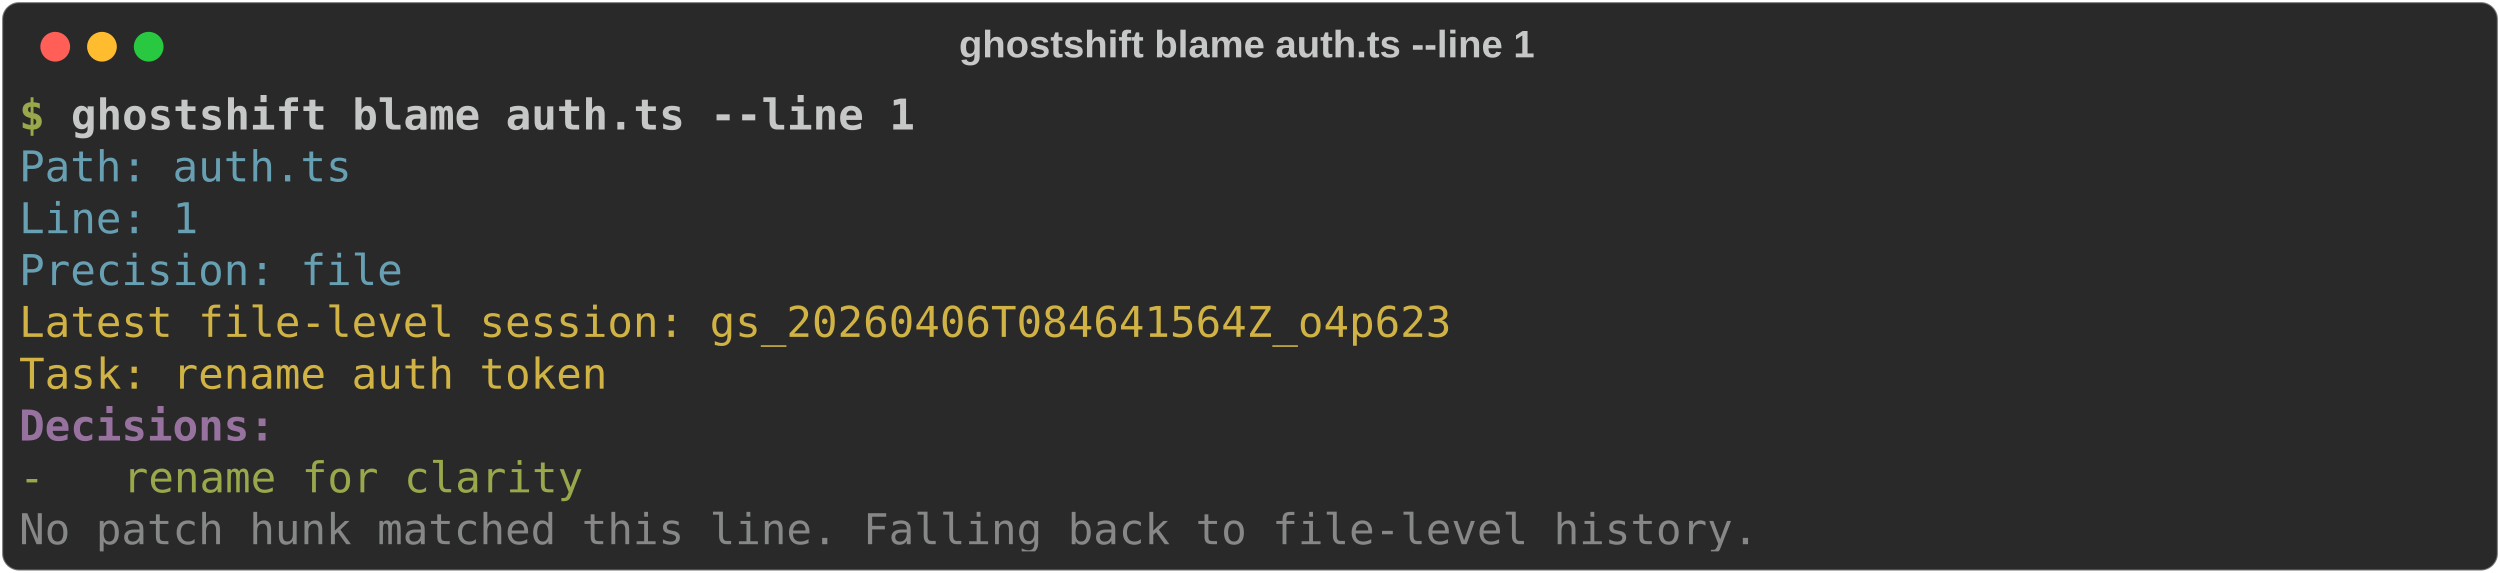
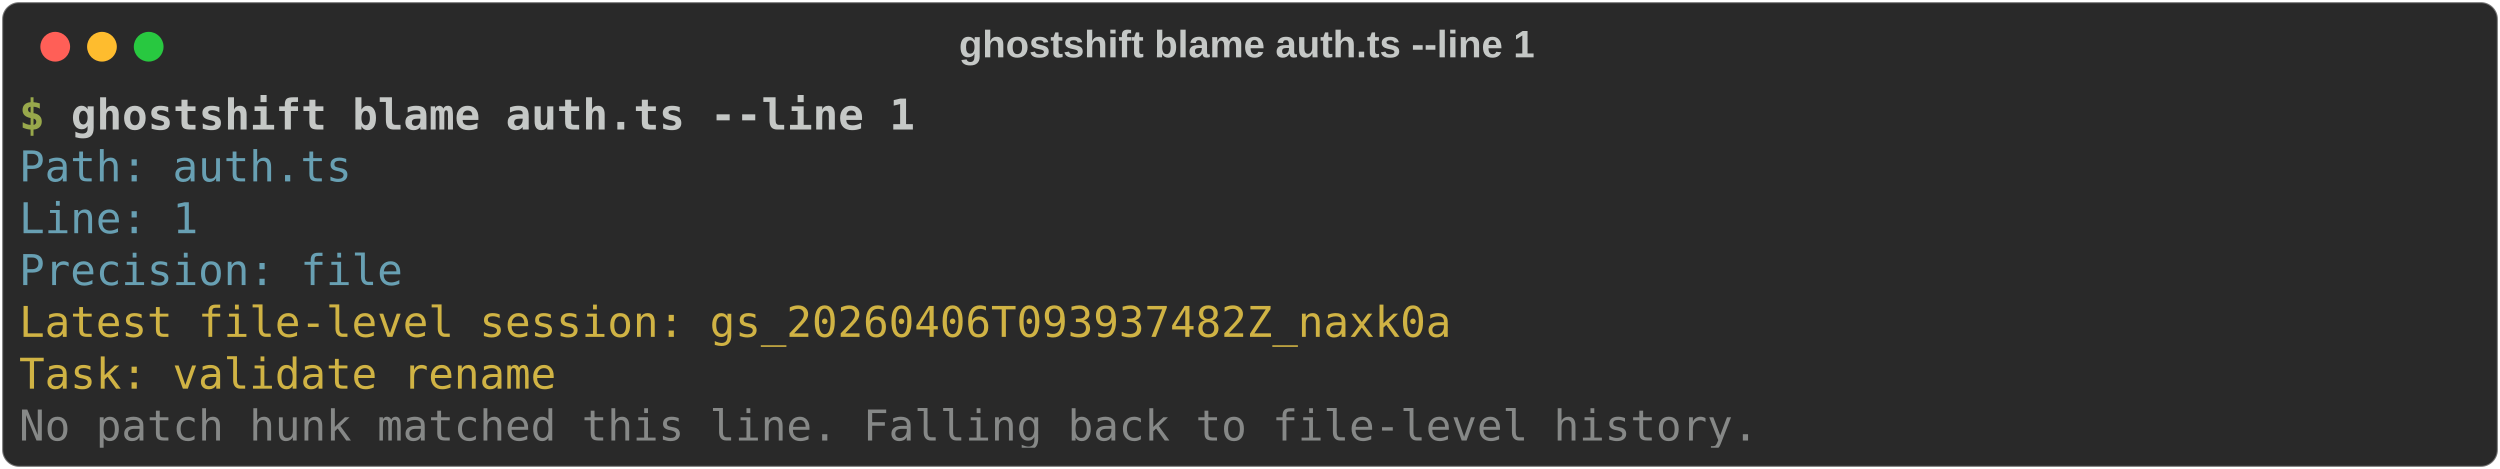
- <svg xmlns="http://www.w3.org/2000/svg" class="rich-terminal" viewBox="0 0 1177 269.6">
+ <svg xmlns="http://www.w3.org/2000/svg" class="rich-terminal" viewBox="0 0 1177 220.8">
  <style>

    @font-face {
        font-family: "Fira Code";
        src: local("FiraCode-Regular"),
                url("https://cdnjs.cloudflare.com/ajax/libs/firacode/6.2.0/woff2/FiraCode-Regular.woff2") format("woff2"),
                url("https://cdnjs.cloudflare.com/ajax/libs/firacode/6.2.0/woff/FiraCode-Regular.woff") format("woff");
        font-style: normal;
        font-weight: 400;
    }
    @font-face {
        font-family: "Fira Code";
        src: local("FiraCode-Bold"),
                url("https://cdnjs.cloudflare.com/ajax/libs/firacode/6.2.0/woff2/FiraCode-Bold.woff2") format("woff2"),
                url("https://cdnjs.cloudflare.com/ajax/libs/firacode/6.2.0/woff/FiraCode-Bold.woff") format("woff");
        font-style: bold;
        font-weight: 700;
    }

-     .terminal-357337134-matrix {
+     .terminal-921709312-matrix {
        font-family: Fira Code, monospace;
        font-size: 20px;
        line-height: 24.4px;
        font-variant-east-asian: full-width;
    }

-     .terminal-357337134-title {
+     .terminal-921709312-title {
        font-size: 18px;
        font-weight: bold;
        font-family: arial;
    }

-     .terminal-357337134-r1 { fill: #98a84b;font-weight: bold }
- .terminal-357337134-r2 { fill: #c5c8c6 }
- .terminal-357337134-r3 { fill: #c5c8c6;font-weight: bold }
- .terminal-357337134-r4 { fill: #68a0b3 }
- .terminal-357337134-r5 { fill: #d0b344 }
- .terminal-357337134-r6 { fill: #98729f;font-weight: bold }
- .terminal-357337134-r7 { fill: #98a84b }
- .terminal-357337134-r8 { fill: #868887 }
+     .terminal-921709312-r1 { fill: #98a84b;font-weight: bold }
+ .terminal-921709312-r2 { fill: #c5c8c6 }
+ .terminal-921709312-r3 { fill: #c5c8c6;font-weight: bold }
+ .terminal-921709312-r4 { fill: #68a0b3 }
+ .terminal-921709312-r5 { fill: #d0b344 }
+ .terminal-921709312-r6 { fill: #868887 }
    </style>
  <defs>
-     <clipPath id="terminal-357337134-clip-terminal">
-       <rect x="0" y="0" width="1158.0" height="218.6" />
+     <clipPath id="terminal-921709312-clip-terminal">
+       <rect x="0" y="0" width="1158.0" height="169.8" />
    </clipPath>
-     <clipPath id="terminal-357337134-line-0">
+     <clipPath id="terminal-921709312-line-0">
      <rect x="0" y="1.5" width="1159" height="24.65" />
    </clipPath>
-     <clipPath id="terminal-357337134-line-1">
+     <clipPath id="terminal-921709312-line-1">
      <rect x="0" y="25.9" width="1159" height="24.65" />
    </clipPath>
-     <clipPath id="terminal-357337134-line-2">
+     <clipPath id="terminal-921709312-line-2">
      <rect x="0" y="50.3" width="1159" height="24.65" />
    </clipPath>
-     <clipPath id="terminal-357337134-line-3">
+     <clipPath id="terminal-921709312-line-3">
      <rect x="0" y="74.7" width="1159" height="24.65" />
    </clipPath>
-     <clipPath id="terminal-357337134-line-4">
+     <clipPath id="terminal-921709312-line-4">
      <rect x="0" y="99.1" width="1159" height="24.65" />
    </clipPath>
-     <clipPath id="terminal-357337134-line-5">
+     <clipPath id="terminal-921709312-line-5">
      <rect x="0" y="123.5" width="1159" height="24.65" />
    </clipPath>
-     <clipPath id="terminal-357337134-line-6">
-       <rect x="0" y="147.9" width="1159" height="24.65" />
-     </clipPath>
-     <clipPath id="terminal-357337134-line-7">
-       <rect x="0" y="172.3" width="1159" height="24.65" />
-     </clipPath>
  </defs>
-   <rect fill="#292929" stroke="rgba(255,255,255,0.35)" stroke-width="1" x="1" y="1" width="1175" height="267.6" rx="8" />
-   <text class="terminal-357337134-title" fill="#c5c8c6" text-anchor="middle" x="587" y="27">ghostshift blame auth.ts --line 1</text>
+   <rect fill="#292929" stroke="rgba(255,255,255,0.35)" stroke-width="1" x="1" y="1" width="1175" height="218.8" rx="8" />
+   <text class="terminal-921709312-title" fill="#c5c8c6" text-anchor="middle" x="587" y="27">ghostshift blame auth.ts --line 1</text>
  <g transform="translate(26,22)">
    <circle cx="0" cy="0" r="7" fill="#ff5f57" />
    <circle cx="22" cy="0" r="7" fill="#febc2e" />
    <circle cx="44" cy="0" r="7" fill="#28c840" />
  </g>
-   <g transform="translate(9, 41)" clip-path="url(#terminal-357337134-clip-terminal)">
-     <g class="terminal-357337134-matrix">
-       <text class="terminal-357337134-r1" x="0" y="20" textLength="12.2" clip-path="url(#terminal-357337134-line-0)">$</text>
-       <text class="terminal-357337134-r3" x="24.4" y="20" textLength="402.6" clip-path="url(#terminal-357337134-line-0)">ghostshift blame auth.ts --line 1</text>
-       <text class="terminal-357337134-r2" x="1159" y="20" textLength="12.2" clip-path="url(#terminal-357337134-line-0)">
+   <g transform="translate(9, 41)" clip-path="url(#terminal-921709312-clip-terminal)">
+     <g class="terminal-921709312-matrix">
+       <text class="terminal-921709312-r1" x="0" y="20" textLength="12.2" clip-path="url(#terminal-921709312-line-0)">$</text>
+       <text class="terminal-921709312-r3" x="24.4" y="20" textLength="402.6" clip-path="url(#terminal-921709312-line-0)">ghostshift blame auth.ts --line 1</text>
+       <text class="terminal-921709312-r2" x="1159" y="20" textLength="12.2" clip-path="url(#terminal-921709312-line-0)">
</text>
-       <text class="terminal-357337134-r4" x="0" y="44.4" textLength="158.6" clip-path="url(#terminal-357337134-line-1)">Path: auth.ts</text>
-       <text class="terminal-357337134-r2" x="1159" y="44.4" textLength="12.2" clip-path="url(#terminal-357337134-line-1)">
+       <text class="terminal-921709312-r4" x="0" y="44.4" textLength="158.6" clip-path="url(#terminal-921709312-line-1)">Path: auth.ts</text>
+       <text class="terminal-921709312-r2" x="1159" y="44.4" textLength="12.2" clip-path="url(#terminal-921709312-line-1)">
</text>
-       <text class="terminal-357337134-r4" x="0" y="68.8" textLength="85.4" clip-path="url(#terminal-357337134-line-2)">Line: 1</text>
-       <text class="terminal-357337134-r2" x="1159" y="68.8" textLength="12.2" clip-path="url(#terminal-357337134-line-2)">
+       <text class="terminal-921709312-r4" x="0" y="68.8" textLength="85.4" clip-path="url(#terminal-921709312-line-2)">Line: 1</text>
+       <text class="terminal-921709312-r2" x="1159" y="68.8" textLength="12.2" clip-path="url(#terminal-921709312-line-2)">
</text>
-       <text class="terminal-357337134-r4" x="0" y="93.2" textLength="183" clip-path="url(#terminal-357337134-line-3)">Precision: file</text>
-       <text class="terminal-357337134-r2" x="1159" y="93.2" textLength="12.2" clip-path="url(#terminal-357337134-line-3)">
+       <text class="terminal-921709312-r4" x="0" y="93.2" textLength="183" clip-path="url(#terminal-921709312-line-3)">Precision: file</text>
+       <text class="terminal-921709312-r2" x="1159" y="93.2" textLength="12.2" clip-path="url(#terminal-921709312-line-3)">
</text>
-       <text class="terminal-357337134-r5" x="0" y="117.6" textLength="683.2" clip-path="url(#terminal-357337134-line-4)">Latest file-level session: gs_20260406T084641564Z_o4p623</text>
-       <text class="terminal-357337134-r2" x="1159" y="117.6" textLength="12.2" clip-path="url(#terminal-357337134-line-4)">
+       <text class="terminal-921709312-r5" x="0" y="117.6" textLength="683.2" clip-path="url(#terminal-921709312-line-4)">Latest file-level session: gs_20260406T093937482Z_naxk0a</text>
+       <text class="terminal-921709312-r2" x="1159" y="117.6" textLength="12.2" clip-path="url(#terminal-921709312-line-4)">
</text>
-       <text class="terminal-357337134-r5" x="0" y="142" textLength="280.6" clip-path="url(#terminal-357337134-line-5)">Task: rename auth token</text>
-       <text class="terminal-357337134-r2" x="1159" y="142" textLength="12.2" clip-path="url(#terminal-357337134-line-5)">
+       <text class="terminal-921709312-r5" x="0" y="142" textLength="256.2" clip-path="url(#terminal-921709312-line-5)">Task: validate rename</text>
+       <text class="terminal-921709312-r2" x="1159" y="142" textLength="12.2" clip-path="url(#terminal-921709312-line-5)">
</text>
-       <text class="terminal-357337134-r6" x="0" y="166.4" textLength="122" clip-path="url(#terminal-357337134-line-6)">Decisions:</text>
-       <text class="terminal-357337134-r2" x="1159" y="166.4" textLength="12.2" clip-path="url(#terminal-357337134-line-6)">
- </text>
-       <text class="terminal-357337134-r7" x="0" y="190.8" textLength="48.8" clip-path="url(#terminal-357337134-line-7)">  - </text>
-       <text class="terminal-357337134-r7" x="48.8" y="190.8" textLength="231.8" clip-path="url(#terminal-357337134-line-7)"> rename for clarity</text>
-       <text class="terminal-357337134-r2" x="1159" y="190.8" textLength="12.2" clip-path="url(#terminal-357337134-line-7)">
- </text>
-       <text class="terminal-357337134-r8" x="0" y="215.2" textLength="829.6" clip-path="url(#terminal-357337134-line-8)">No patch hunk matched this line. Falling back to file-level history.</text>
-       <text class="terminal-357337134-r2" x="1159" y="215.2" textLength="12.2" clip-path="url(#terminal-357337134-line-8)">
+       <text class="terminal-921709312-r6" x="0" y="166.4" textLength="829.6" clip-path="url(#terminal-921709312-line-6)">No patch hunk matched this line. Falling back to file-level history.</text>
+       <text class="terminal-921709312-r2" x="1159" y="166.4" textLength="12.2" clip-path="url(#terminal-921709312-line-6)">
</text>
    </g>
  </g>
</svg>
